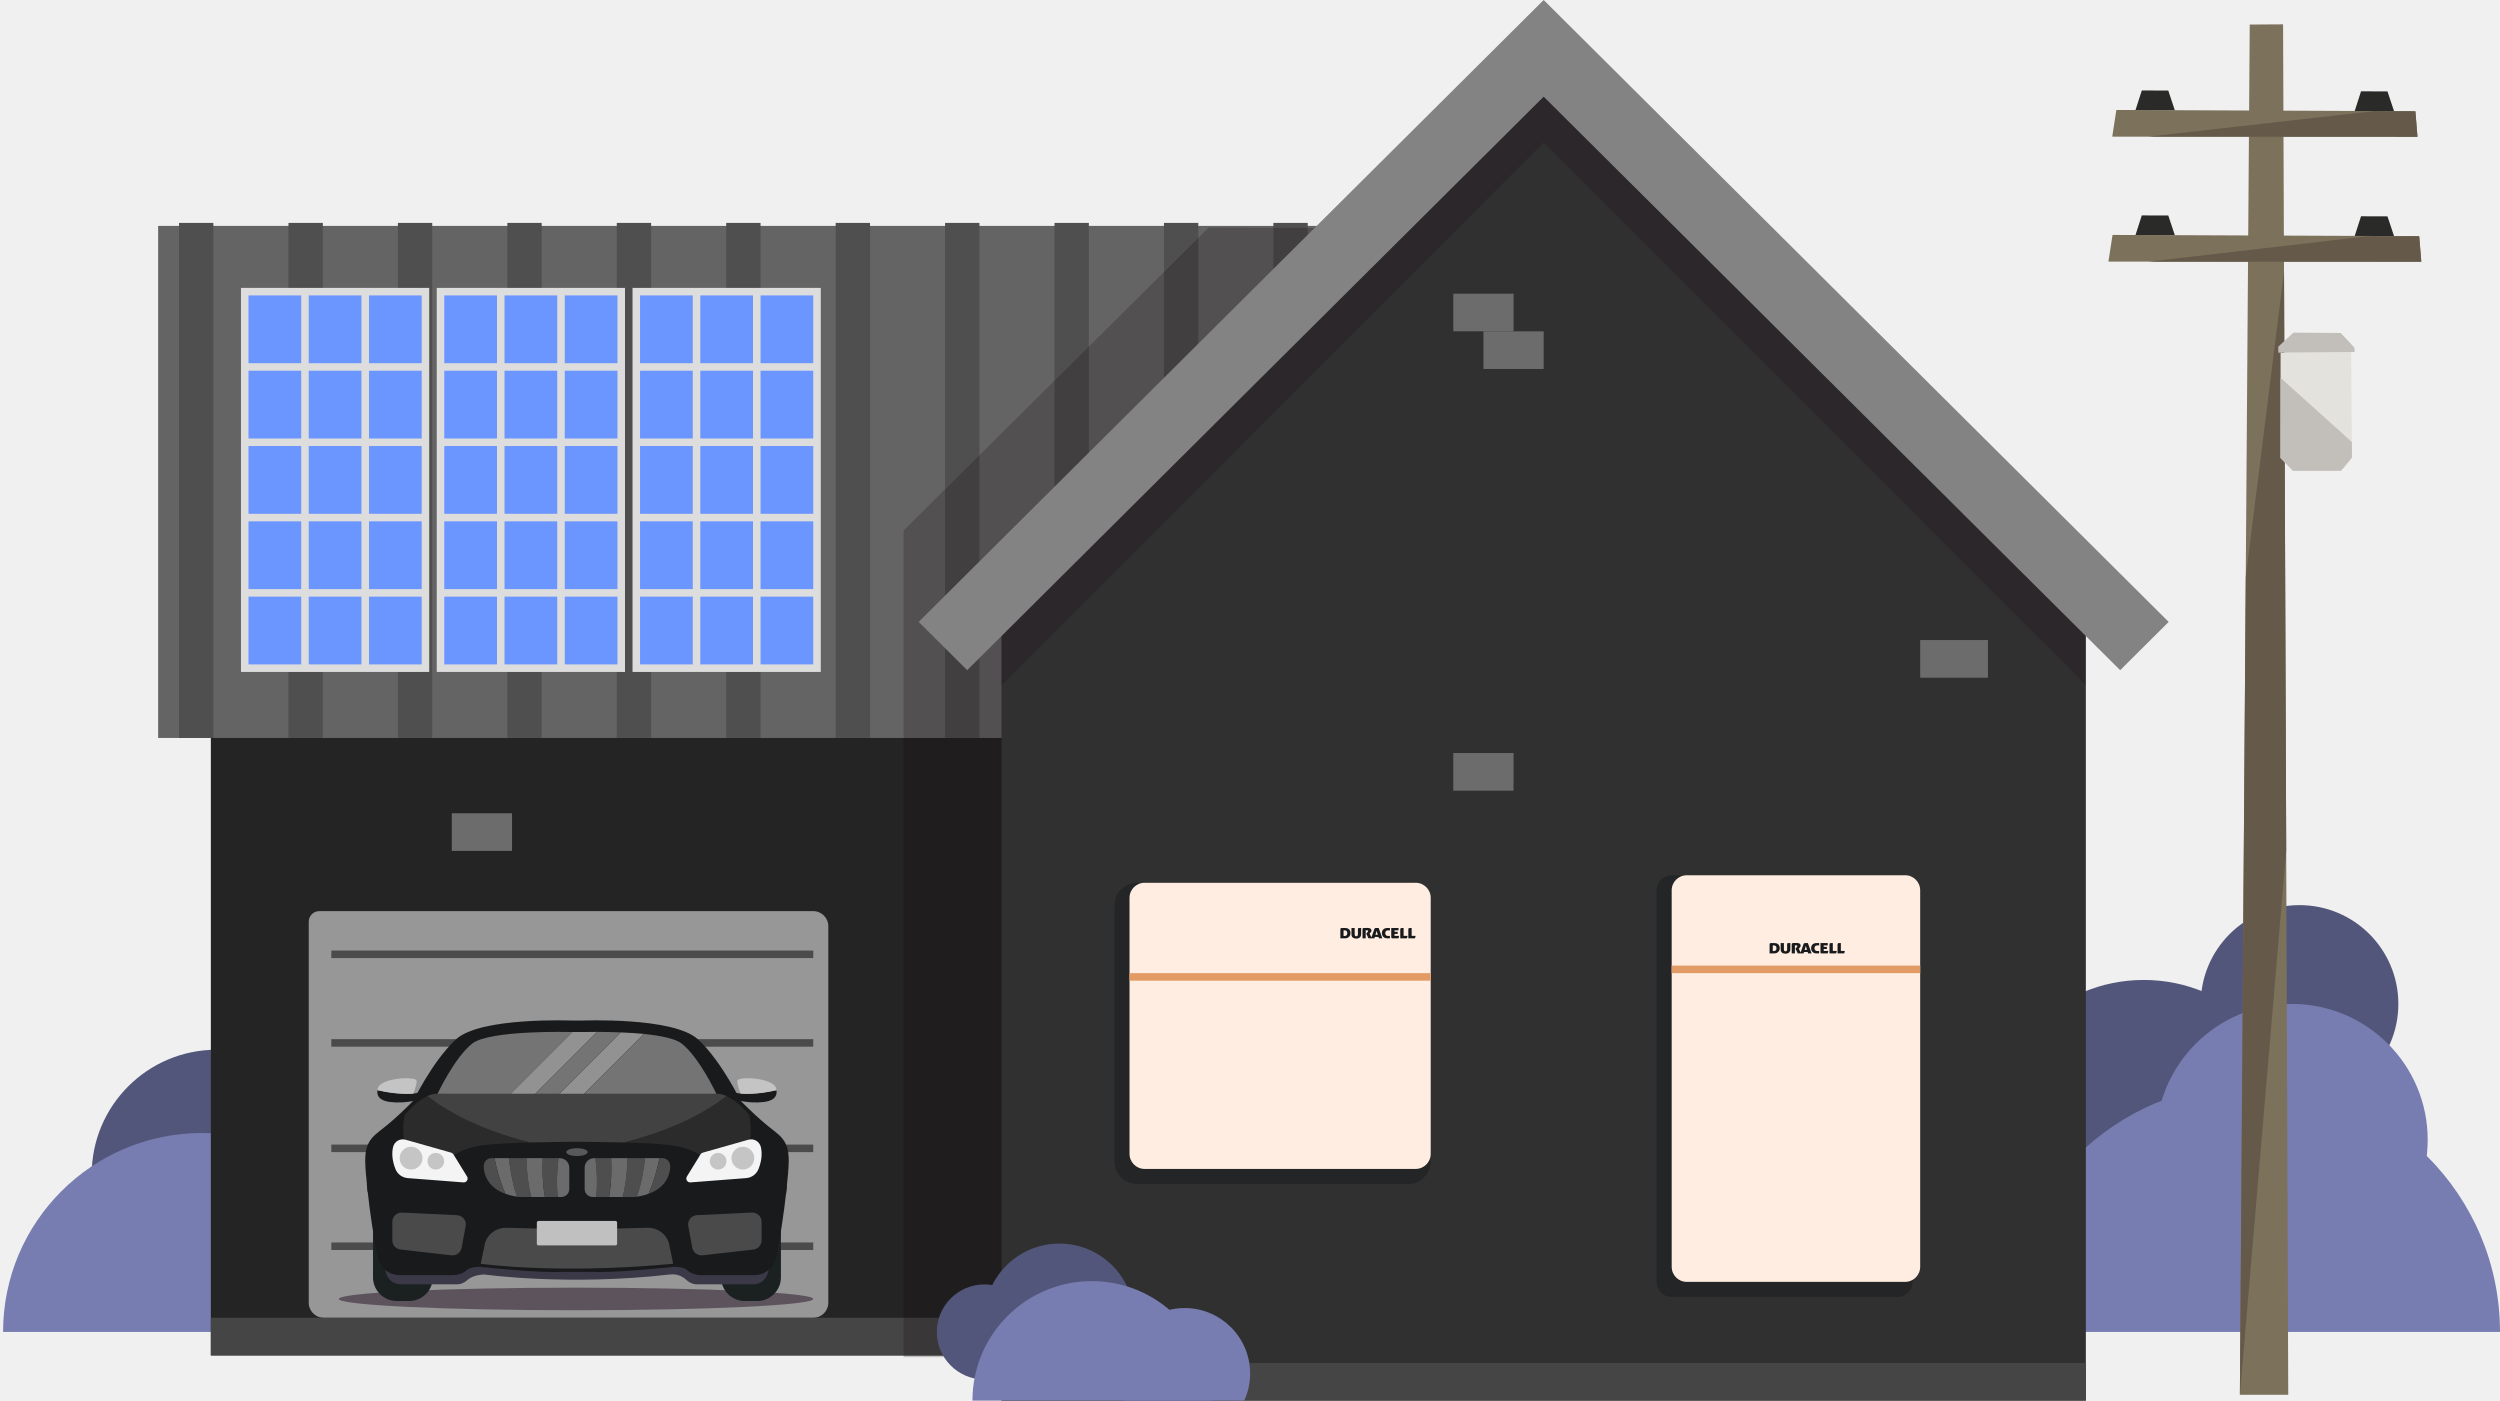
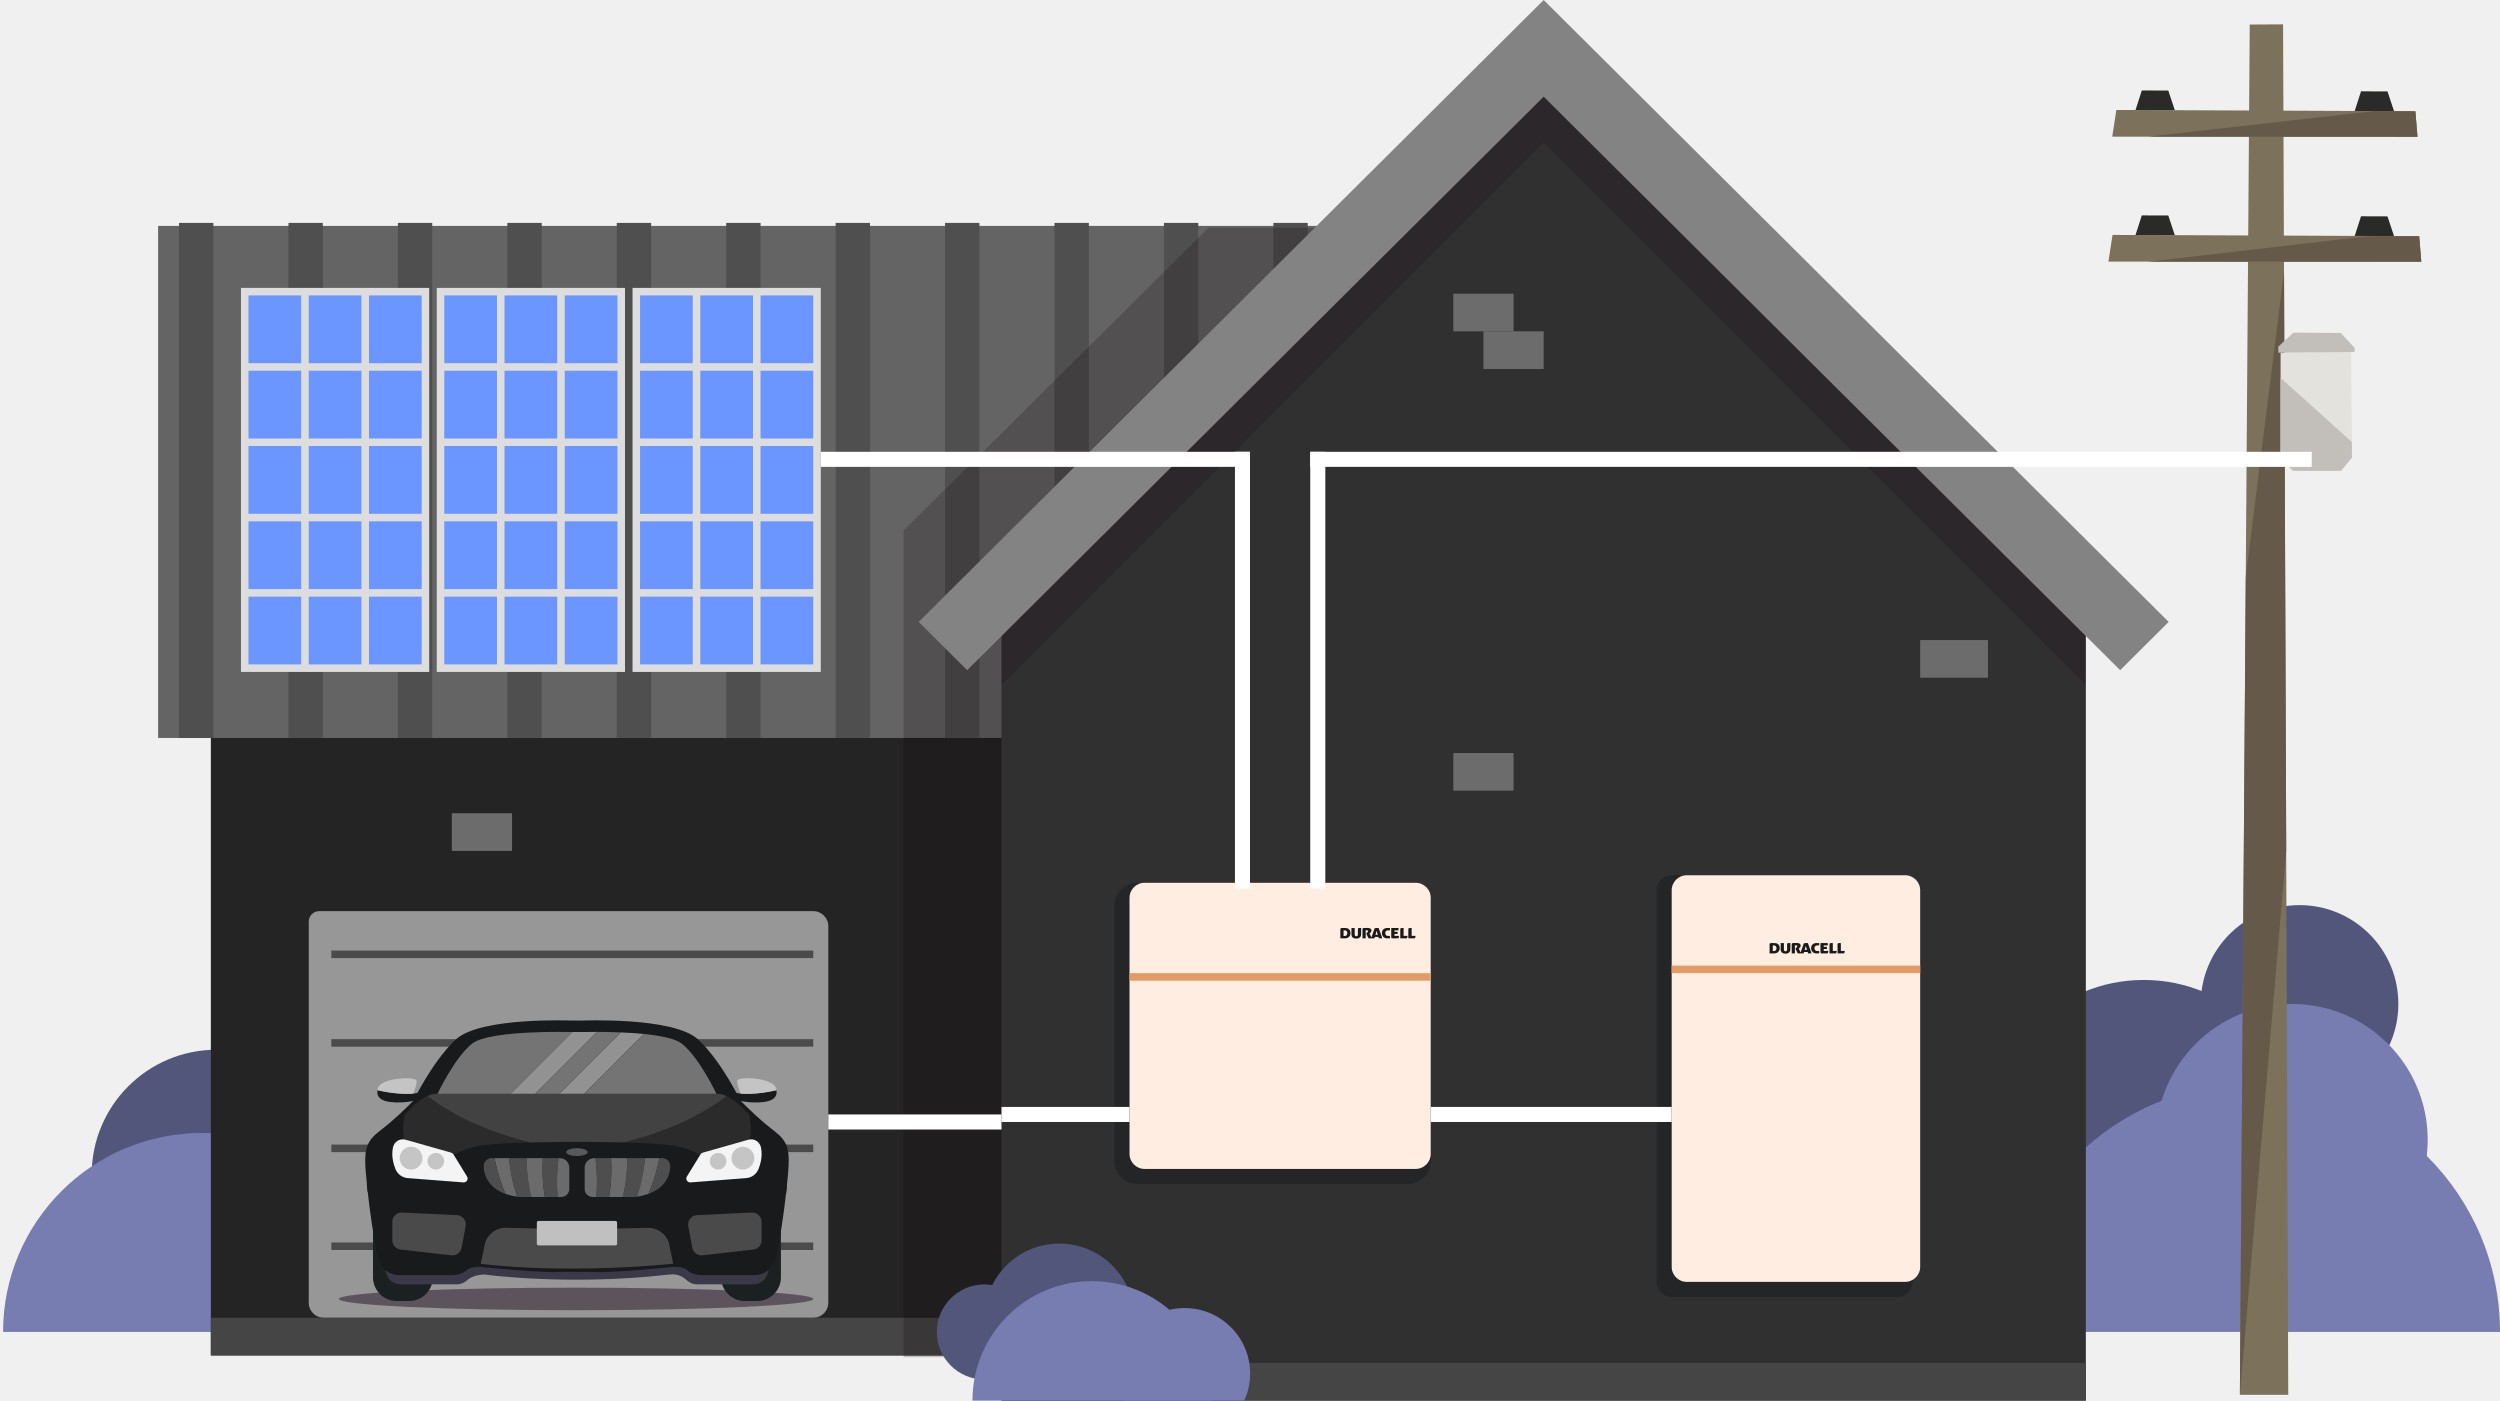
<svg xmlns="http://www.w3.org/2000/svg" width="332" height="186" viewBox="0 0 332 186" fill="none">
  <path d="M45.353 152.479C51.165 152.479 55.876 147.767 55.876 141.956C55.876 136.144 51.165 131.433 45.353 131.433C39.542 131.433 34.83 136.144 34.83 141.956C34.83 147.767 39.542 152.479 45.353 152.479Z" fill="#52567A" />
  <path d="M28.764 172.58C37.926 172.58 45.353 165.153 45.353 155.991C45.353 146.829 37.926 139.403 28.764 139.403C19.603 139.403 12.176 146.829 12.176 155.991C12.176 165.153 19.603 172.58 28.764 172.58Z" fill="#52567A" />
  <path d="M0.409 176.885C0.409 162.29 12.24 150.46 26.835 150.46C41.428 150.46 53.26 162.29 53.26 176.885" fill="#777CB1" />
  <path d="M44.531 170.894C52.522 170.894 59 164.416 59 156.425C59 148.434 52.522 141.956 44.531 141.956C36.54 141.956 30.062 148.434 30.062 156.425C30.062 164.416 36.54 170.894 44.531 170.894Z" fill="#777CB1" />
  <path d="M305.378 146.447C312.626 146.447 318.501 140.571 318.501 133.323C318.501 126.075 312.626 120.2 305.378 120.2C298.13 120.2 292.254 126.075 292.254 133.323C292.254 140.571 298.13 146.447 305.378 146.447Z" fill="#52567A" />
  <path d="M284.689 171.516C296.115 171.516 305.378 162.253 305.378 150.827C305.378 139.401 296.115 130.138 284.689 130.138C273.263 130.138 264 139.401 264 150.827C264 162.253 273.263 171.516 284.689 171.516Z" fill="#52567A" />
  <path d="M266.089 176.885C266.089 158.683 280.843 143.929 299.045 143.929C317.246 143.929 332 158.683 332 176.885" fill="#777CB1" />
  <path d="M304.352 169.413C314.318 169.413 322.397 161.334 322.397 151.368C322.397 141.402 314.318 133.323 304.352 133.323C294.386 133.323 286.307 141.402 286.307 151.368C286.307 161.334 294.386 169.413 304.352 169.413Z" fill="#777CB1" />
  <path d="M145 63H28V180H145V63Z" fill="#242424" />
  <path d="M42.395 121C41.624 121 41 121.624 41 122.395V173C41 174.105 41.895 175 43 175H106.629H108C109.105 175 110 174.105 110 173V123C110 121.895 109.105 121 108 121H42.395Z" fill="#979797" />
  <path d="M108 138H44V139H108V138Z" fill="#4B4B4B" />
  <path d="M108 126.233H44V127.233H108V126.233Z" fill="#4B4B4B" />
  <path d="M108 152H44V153H108V152Z" fill="#4B4B4B" />
  <path d="M108 165H44V166H108V165Z" fill="#4B4B4B" />
  <path d="M188 30H21V98H188V30Z" fill="#646464" />
  <path d="M172 175H28V180H172V175Z" fill="#454545" />
  <path d="M144.602 29.601H140.038V97.999H144.602V29.601Z" fill="#4F4F4F" />
  <path d="M159.134 29.601H154.571V97.999H159.134V29.601Z" fill="#4F4F4F" />
  <path d="M173.667 29.601H169.104V97.999H173.667V29.601Z" fill="#4F4F4F" />
  <path d="M130.068 29.601H125.505V97.999H130.068V29.601Z" fill="#4F4F4F" />
  <path d="M86.47 29.601H81.906V97.999H86.47V29.601Z" fill="#4F4F4F" />
  <path d="M101.003 29.601H96.44V97.999H101.003V29.601Z" fill="#4F4F4F" />
  <path d="M115.538 29.601H110.974V97.999H115.538V29.601Z" fill="#4F4F4F" />
  <path d="M71.937 29.601H67.374V97.999H71.937V29.601Z" fill="#4F4F4F" />
  <path d="M28.338 29.601H23.775V97.999H28.338V29.601Z" fill="#4F4F4F" />
  <path d="M42.871 29.601H38.308V97.999H42.871V29.601Z" fill="#4F4F4F" />
  <path d="M57.403 29.601H52.84V97.999H57.403V29.601Z" fill="#4F4F4F" />
  <path d="M68 108H60V113H68V108Z" fill="#6C6C6C" />
  <path d="M160.5 30.233L120 70.451V180.233H201V30.331L160.5 30.233Z" fill="#0F020C" fill-opacity="0.2" />
  <path d="M277 78.007V186H133V78.007L205.008 6L277 78.007Z" fill="#303030" />
  <path d="M277 78.088V90.985L205.008 18.928L133 91V78.088L205.008 6L277 78.088Z" fill="#1E0417" fill-opacity="0.19" />
  <path d="M288 82.589L284.778 85.794L281.557 89L205 12.838L128.443 89L125.222 85.794L122 82.589L205 0L288 82.589Z" fill="#838383" />
  <path d="M201 39H193V44H201V39Z" fill="#6C6C6C" />
  <path d="M205 44H197V49H205V44Z" fill="#6C6C6C" />
  <path d="M264 85H255V90H264V85Z" fill="#6C6C6C" />
  <path d="M201 100H193V105H201V100Z" fill="#6C6C6C" />
  <path d="M277 181H133V186H277V181Z" fill="#454545" />
  <path d="M130.726 183.199C134.213 183.199 137.04 180.372 137.04 176.885C137.04 173.398 134.213 170.571 130.726 170.571C127.239 170.571 124.413 173.398 124.413 176.885C124.413 180.372 127.239 183.199 130.726 183.199Z" fill="#52567A" />
  <path d="M140.68 185.057C146.178 185.057 150.634 180.601 150.634 175.103C150.634 169.605 146.178 165.148 140.68 165.148C135.182 165.148 130.725 169.605 130.725 175.103C130.725 180.601 135.182 185.057 140.68 185.057Z" fill="#52567A" />
  <path d="M160.843 186H129.142C129.142 177.238 136.229 170.134 144.992 170.134C153.755 170.134 160.843 177.238 160.843 186Z" fill="#777CB1" />
  <path d="M166.017 182.395C166.017 183.688 165.744 184.904 165.225 186H149.437C148.92 184.904 148.645 183.688 148.645 182.395C148.645 177.602 152.539 173.71 157.331 173.71C162.123 173.71 166.017 177.603 166.017 182.395Z" fill="#777CB1" />
  <ellipse cx="76.5" cy="172.5" rx="31.5" ry="1.5" fill="#160116" fill-opacity="0.45" />
  <path d="M54.343 172.775H52.676C50.95 172.775 49.536 171.36 49.536 169.635V157.244C49.536 157.122 49.634 157.025 49.755 157.025H57.263C57.384 157.025 57.482 157.122 57.482 157.244V169.635C57.481 171.36 56.068 172.775 54.343 172.775Z" fill="#1A2120" />
  <path d="M100.567 172.775H98.903C97.175 172.775 95.762 171.36 95.762 169.635V157.244C95.762 157.122 95.861 157.025 95.98 157.025H103.488C103.608 157.025 103.707 157.122 103.707 157.244V169.635C103.708 171.36 102.294 172.775 100.567 172.775Z" fill="#1A2120" />
  <path d="M102.385 167.69L101.942 169.146C101.685 169.989 100.909 170.562 100.032 170.562H92.586C92.101 170.562 91.628 170.393 91.269 170.067C90.88 169.713 90.157 169.109 88.936 169.25C75.487 170.81 64.305 169.25 64.305 169.25C63.077 169.292 62.359 169.714 61.971 170.067C61.614 170.393 61.139 170.562 60.655 170.562H53.21C52.332 170.562 51.557 169.989 51.3 169.146L50.855 167.69H102.385Z" fill="#3B3847" />
  <path d="M103.935 158.099C104.126 156.379 104.244 154.911 104.244 154.11C104.244 151.487 103.174 151.194 101.328 149.639C99.48 148.084 97.904 146.432 97.904 146.432C97.904 146.432 95.496 141.379 92.431 138.461C89.368 135.545 77.319 136.03 77.319 136.03H75.925C75.925 136.03 63.876 135.545 60.812 138.461C57.748 141.379 55.34 146.432 55.34 146.432C55.34 146.432 53.763 148.084 51.916 149.639C50.07 151.194 49 151.487 49 154.11C49 154.873 49.106 156.245 49.282 157.861C56.866 159.329 75.809 161.868 103.935 158.099Z" fill="#191A1C" stroke="#191A1C" stroke-miterlimit="10" />
  <path d="M49.282 157.861C49.602 160.804 50.147 164.558 50.69 166.951C50.938 168.054 51.916 168.838 53.044 168.838H60.138C60.71 168.838 61.276 168.65 61.699 168.265C61.954 168.032 62.458 167.802 63.437 167.733C63.581 167.723 63.724 167.724 63.866 167.741C65.088 167.868 71.904 168.566 74.599 168.405C74.644 168.403 74.691 168.401 74.738 168.401H78.502C78.549 168.401 78.595 168.403 78.642 168.405C81.337 168.566 88.151 167.868 89.373 167.741C89.517 167.725 89.66 167.723 89.802 167.733C90.783 167.802 91.285 168.031 91.541 168.265C91.964 168.65 92.531 168.838 93.103 168.838H100.196C101.327 168.838 102.301 168.055 102.551 166.951C103.08 164.622 103.612 161.004 103.933 158.099C75.809 161.868 56.866 159.329 49.282 157.861Z" fill="#191A1C" stroke="#191A1C" stroke-miterlimit="10" />
  <path d="M56.452 144.633C56.452 144.633 56.27 145.107 54.666 145.253C53.062 145.4 50.146 144.781 50.146 144.781C50.146 144.781 49.709 146.092 51.823 146.347C53.938 146.602 55.72 145.999 55.72 145.999L56.452 144.633Z" fill="#191A1C" />
  <path d="M50.146 144.78C50.146 144.78 49.853 143.539 53.281 143.211C53.281 143.211 55.251 143.065 55.324 143.539C55.395 144.014 54.884 145.23 54.884 145.23C54.884 145.23 52.662 145.435 50.146 144.78Z" fill="#C4C4C4" />
  <path d="M96.792 144.633C96.792 144.633 96.974 145.107 98.578 145.253C100.182 145.4 103.097 144.781 103.097 144.781C103.097 144.781 103.534 146.092 101.421 146.347C99.307 146.602 97.525 145.999 97.525 145.999L96.792 144.633Z" fill="#191A1C" />
  <path d="M103.097 144.78C103.097 144.78 103.39 143.539 99.963 143.211C99.963 143.211 97.994 143.065 97.922 143.539C97.848 144.014 98.362 145.23 98.362 145.23C98.362 145.23 100.581 145.435 103.097 144.78Z" fill="#C4C4C4" />
  <path d="M67.574 153.803C67.708 155.066 68.01 157.045 68.669 158.919C68.766 158.934 68.864 158.947 68.964 158.959H70.554C70.066 157.056 69.936 155.079 69.911 153.803H67.574Z" fill="#4E4E4E" />
  <path d="M65.667 153.803C65.904 154.967 66.356 156.796 67.122 158.543C67.571 158.703 68.083 158.833 68.669 158.92C68.01 157.045 67.707 155.065 67.574 153.803H65.667Z" fill="#6B6B6B" />
  <path d="M65.226 153.803C65.226 153.803 64.047 153.828 64.265 155.318C64.438 156.496 65.155 157.834 67.122 158.541C66.357 156.794 65.904 154.967 65.667 153.803H65.226Z" fill="#4E4E4E" />
  <path d="M72.09 153.803H69.911C69.936 155.079 70.066 157.056 70.554 158.959H72.362C72.015 157.043 72.024 155.079 72.09 153.803Z" fill="#6B6B6B" />
  <path d="M74.171 153.803H72.09C72.024 155.079 72.016 157.043 72.362 158.959H74.073C73.863 157.028 74.014 155.073 74.171 153.803Z" fill="#4E4E4E" />
  <path d="M74.336 153.803H74.171C74.014 155.074 73.863 157.028 74.073 158.959H74.544C75.129 158.959 75.601 158.485 75.601 157.902V155.068C75.601 154.369 75.035 153.803 74.336 153.803Z" fill="#6B6B6B" />
  <path d="M85.67 153.803C85.534 155.066 85.231 157.045 84.573 158.919C84.477 158.934 84.378 158.947 84.278 158.959H82.689C83.176 157.056 83.308 155.079 83.332 153.803H85.67Z" fill="#4E4E4E" />
  <path d="M87.576 153.803C87.34 154.967 86.887 156.796 86.12 158.543C85.672 158.703 85.16 158.833 84.573 158.92C85.231 157.045 85.534 155.065 85.67 153.803H87.576Z" fill="#6B6B6B" />
  <path d="M88.017 153.803C88.017 153.803 89.198 153.828 88.978 155.318C88.806 156.496 88.087 157.834 86.12 158.541C86.886 156.794 87.34 154.967 87.576 153.803H88.017Z" fill="#4E4E4E" />
  <path d="M81.154 153.803H83.333C83.308 155.079 83.177 157.056 82.69 158.959H80.882C81.228 157.043 81.219 155.079 81.154 153.803Z" fill="#6B6B6B" />
  <path d="M79.072 153.803H81.153C81.219 155.079 81.227 157.043 80.881 158.959H79.17C79.379 157.028 79.229 155.073 79.072 153.803Z" fill="#4E4E4E" />
  <path d="M78.908 153.803H79.072C79.229 155.074 79.379 157.028 79.171 158.959H78.7C78.114 158.959 77.642 158.485 77.642 157.902V155.068C77.642 154.369 78.21 153.803 78.908 153.803Z" fill="#6B6B6B" />
  <path d="M52.1 162.264V164.711C52.1 165.339 52.571 165.868 53.198 165.938L59.95 166.706C60.594 166.779 61.185 166.341 61.304 165.703L61.839 162.837C61.979 162.098 61.432 161.411 60.682 161.373L53.396 161.029C52.69 160.996 52.1 161.557 52.1 162.264Z" fill="#4A4A4A" />
  <path d="M101.143 162.264V164.711C101.143 165.339 100.671 165.868 100.047 165.938L93.294 166.706C92.65 166.779 92.059 166.341 91.938 165.703L91.403 162.837C91.265 162.098 91.812 161.411 92.561 161.373L99.849 161.029C100.553 160.996 101.143 161.557 101.143 162.264Z" fill="#4A4A4A" />
  <path d="M89.401 167.828L88.807 164.984C88.4 163.822 87.302 163.044 86.071 163.044L77.956 163.247H75.287L67.173 163.044C65.939 163.044 64.843 163.823 64.434 164.984L63.842 167.828C63.842 167.828 73.916 169.274 89.401 167.828Z" fill="#4A4A4A" />
  <path d="M81.733 165.387H71.51C71.389 165.387 71.29 165.289 71.29 165.167V162.363C71.29 162.242 71.389 162.144 71.51 162.144H81.733C81.854 162.144 81.952 162.242 81.952 162.363V165.167C81.952 165.289 81.853 165.387 81.733 165.387Z" fill="#C0C0C0" />
  <path d="M76.621 153.519C77.41 153.519 78.049 153.287 78.049 153.001C78.049 152.714 77.41 152.482 76.621 152.482C75.833 152.482 75.194 152.714 75.194 153.001C75.194 153.287 75.833 153.519 76.621 153.519Z" fill="#595959" />
  <path d="M53.749 148.047C53.749 148.047 53.106 150.975 54.054 152.069L59.74 153.803C59.74 153.803 60.961 152.505 64.287 152.069C65.661 151.888 68.06 151.782 70.403 151.72C63.502 149.987 59.229 147.489 56.757 145.555C56.041 145.888 55.019 146.586 53.749 148.047Z" fill="#2B2B2B" />
  <path d="M99.494 148.047C98.224 146.586 97.202 145.888 96.486 145.555C94.016 147.489 89.743 149.987 82.842 151.72C85.178 151.782 87.578 151.888 88.956 152.069C92.283 152.507 93.503 153.803 93.503 153.803L99.189 152.069C100.137 150.976 99.494 148.047 99.494 148.047Z" fill="#2B2B2B" />
  <path d="M95.317 145.259H76.289H74.222H57.928C57.928 145.259 57.513 145.205 56.759 145.555C59.231 147.488 63.503 149.988 70.405 151.719C73.135 151.648 75.79 151.634 76.659 151.632C77.519 151.635 80.139 151.648 82.843 151.719C89.745 149.986 94.017 147.488 96.488 145.555C95.731 145.205 95.317 145.259 95.317 145.259Z" fill="#424242" />
  <path d="M62.025 156.242L60.214 153.297C60.146 153.189 60.04 153.108 59.917 153.072L53.872 151.357C53.114 151.142 52.358 151.595 52.191 152.365C52.038 153.067 52.034 154.044 52.52 155.257C52.789 155.933 53.421 156.396 54.15 156.453C55.997 156.596 59.75 156.884 61.546 157.023C61.966 157.054 62.244 156.598 62.025 156.242Z" fill="#F4F4F4" />
  <path d="M54.589 155.319C55.426 155.319 56.104 154.64 56.104 153.803C56.104 152.967 55.426 152.288 54.589 152.288C53.752 152.288 53.074 152.967 53.074 153.803C53.074 154.64 53.752 155.319 54.589 155.319Z" fill="#C5C5C5" />
  <path d="M57.878 155.318C58.489 155.318 58.984 154.822 58.984 154.211C58.984 153.6 58.489 153.105 57.878 153.105C57.267 153.105 56.771 153.6 56.771 154.211C56.771 154.822 57.267 155.318 57.878 155.318Z" fill="#C5C5C5" />
  <path d="M91.219 156.242L93.029 153.297C93.097 153.189 93.201 153.108 93.328 153.072L99.373 151.357C100.131 151.142 100.886 151.595 101.052 152.365C101.206 153.067 101.209 154.044 100.724 155.257C100.452 155.933 99.819 156.396 99.093 156.453C97.243 156.596 93.493 156.884 91.695 157.023C91.276 157.054 90.998 156.598 91.219 156.242Z" fill="#F4F4F4" />
  <path d="M98.654 155.319C99.491 155.319 100.17 154.64 100.17 153.803C100.17 152.967 99.491 152.288 98.654 152.288C97.818 152.288 97.139 152.967 97.139 153.803C97.139 154.64 97.818 155.319 98.654 155.319Z" fill="#C5C5C5" />
  <path d="M95.367 155.318C95.978 155.318 96.474 154.822 96.474 154.211C96.474 153.6 95.978 153.105 95.367 153.105C94.756 153.105 94.26 153.6 94.26 154.211C94.26 154.822 94.756 155.318 95.367 155.318Z" fill="#C5C5C5" />
  <path d="M75.779 137.05C75.779 137.05 65.057 136.759 62.717 138.582C60.379 140.406 58.105 145.259 58.105 145.259H67.812L76.02 137.05H75.779Z" fill="#747474" />
  <path d="M77.462 137.05H76.02L67.811 145.259H71.079L79.306 137.034C78.191 137.032 77.462 137.05 77.462 137.05Z" fill="#929292" />
  <path d="M85.507 137.311C84.495 137.21 83.443 137.144 82.446 137.102L74.288 145.26H77.558L85.507 137.311Z" fill="#929292" />
  <path d="M79.306 137.035L71.081 145.26H74.287L82.445 137.102C81.27 137.054 80.172 137.038 79.306 137.035Z" fill="#747474" />
  <path d="M95.137 145.259C95.137 145.259 92.863 140.406 90.525 138.582C89.666 137.914 87.678 137.529 85.507 137.311L77.557 145.26L95.137 145.259Z" fill="#747474" />
  <path d="M187 117.233H151C149.343 117.233 148 118.576 148 120.233V154.233C148 155.89 149.343 157.233 151 157.233H187C188.657 157.233 190 155.89 190 154.233V120.233C190 118.576 188.657 117.233 187 117.233Z" fill="#191A1C" fill-opacity="0.5" />
  <path d="M188 117.233H152C150.895 117.233 150 118.129 150 119.233V153.233C150 154.338 150.895 155.233 152 155.233H188C189.105 155.233 190 154.338 190 153.233V119.233C190 118.129 189.105 117.233 188 117.233Z" fill="#FFEDE1" />
  <rect x="150" y="129.233" width="40" height="1" fill="#E39B65" />
  <path d="M185.19 124.284H185.811L185.72 124.614H184.912C184.802 124.614 184.758 124.562 184.758 124.434V123.235H185.724V123.548H185.19V123.747H185.607L185.607 124.029H185.19V124.284" fill="#191A1C" />
  <path d="M180.331 124.098C180.331 124.22 180.267 124.335 180.119 124.335C179.969 124.335 179.903 124.227 179.902 124.098V123.236H179.474L179.474 124.097C179.475 124.453 179.721 124.647 180.111 124.647C180.512 124.647 180.761 124.438 180.759 124.051V123.236C180.759 123.236 180.515 123.235 180.49 123.235C180.371 123.235 180.33 123.307 180.33 123.416V123.497L180.331 124.098Z" fill="#191A1C" />
  <path d="M178.917 123.916C178.916 123.655 178.777 123.548 178.532 123.548H178.426L178.424 124.304H178.536C178.816 124.302 178.918 124.154 178.917 123.916ZM179.346 123.912C179.347 124.344 179.042 124.614 178.596 124.614H178V123.425C178 123.311 178.053 123.238 178.197 123.238H178.657C178.971 123.238 179.343 123.393 179.346 123.912Z" fill="#191A1C" />
  <path d="M182.975 124.145L182.812 123.612L182.656 124.145H182.975ZM180.939 123.416C180.939 123.302 181.005 123.235 181.134 123.235C181.159 123.235 181.668 123.233 181.668 123.233C181.958 123.233 182.134 123.371 182.134 123.572C182.135 123.655 182.094 123.754 182.025 123.828L181.874 123.99L182.13 124.489L182.503 123.397C182.503 123.397 182.531 123.238 182.722 123.238H183.088L183.577 124.613H183.118L183.06 124.423H182.576L182.52 124.613H182.195H182.195H181.741L181.436 123.99C181.436 123.99 181.528 123.881 181.61 123.788C181.658 123.734 181.689 123.693 181.689 123.646C181.689 123.582 181.635 123.54 181.553 123.54H181.364V124.614H180.94L180.939 123.416Z" fill="#191A1C" />
  <path d="M185.958 124.614H186.838L186.932 124.28H186.397L186.397 123.238C186.397 123.238 186.186 123.235 186.16 123.235C186.022 123.235 185.957 123.307 185.957 123.42L185.958 124.614Z" fill="#191A1C" />
  <path d="M187.026 124.614H187.906L188 124.28H187.466L187.465 123.238C187.465 123.238 187.254 123.235 187.229 123.235C187.09 123.235 187.026 123.307 187.026 123.42L187.026 124.614Z" fill="#191A1C" />
  <path d="M184.237 124.614H184.584L184.583 124.29H184.337C184.23 124.29 184.152 124.286 184.065 124.199C184.006 124.139 183.961 124.054 183.96 123.919C183.959 123.822 183.989 123.726 184.053 123.653C184.121 123.574 184.201 123.553 184.316 123.553H184.586L184.584 123.238H184.215C184.125 123.238 183.989 123.247 183.842 123.324C183.615 123.445 183.514 123.673 183.515 123.916C183.516 124.15 183.614 124.318 183.704 124.413C183.887 124.609 184.128 124.614 184.237 124.614Z" fill="#191A1C" />
  <path d="M252 116.233H222C220.895 116.233 220 117.129 220 118.233V170.233C220 171.338 220.895 172.233 222 172.233H252C253.105 172.233 254 171.338 254 170.233V118.233C254 117.129 253.105 116.233 252 116.233Z" fill="#191A1C" fill-opacity="0.5" />
  <path d="M253 116.233H224C222.895 116.233 222 117.129 222 118.233V168.233C222 169.338 222.895 170.233 224 170.233H253C254.105 170.233 255 169.338 255 168.233V118.233C255 117.129 254.105 116.233 253 116.233Z" fill="#FFEDE1" />
  <rect x="222" y="128.233" width="33" height="1" fill="#E39B65" />
  <path d="M242.19 126.284H242.811L242.72 126.614H241.912C241.802 126.614 241.758 126.562 241.758 126.434V125.235H242.724V125.548H242.19V125.747H242.607L242.607 126.029H242.19V126.284" fill="#191A1C" />
  <path d="M237.331 126.098C237.331 126.22 237.267 126.335 237.119 126.335C236.969 126.335 236.903 126.227 236.902 126.098V125.236H236.474L236.474 126.097C236.475 126.453 236.721 126.647 237.111 126.647C237.512 126.647 237.761 126.438 237.759 126.051V125.236C237.759 125.236 237.515 125.235 237.49 125.235C237.371 125.235 237.33 125.307 237.33 125.416V125.497L237.331 126.098Z" fill="#191A1C" />
  <path d="M235.917 125.916C235.916 125.655 235.777 125.548 235.532 125.548H235.426L235.424 126.304H235.536C235.816 126.302 235.918 126.154 235.917 125.916ZM236.346 125.912C236.347 126.344 236.042 126.614 235.596 126.614H235V125.425C235 125.311 235.053 125.238 235.197 125.238H235.657C235.971 125.238 236.343 125.393 236.346 125.912Z" fill="#191A1C" />
  <path d="M239.975 126.145L239.812 125.612L239.656 126.145H239.975ZM237.939 125.416C237.939 125.302 238.005 125.235 238.134 125.235C238.159 125.235 238.668 125.233 238.668 125.233C238.958 125.233 239.134 125.371 239.134 125.572C239.135 125.655 239.094 125.754 239.025 125.828L238.874 125.99L239.13 126.489L239.503 125.397C239.503 125.397 239.531 125.238 239.722 125.238H240.088L240.577 126.613H240.118L240.06 126.423H239.576L239.52 126.613H239.195H239.195H238.741L238.436 125.99C238.436 125.99 238.528 125.881 238.61 125.788C238.658 125.734 238.689 125.693 238.689 125.646C238.689 125.582 238.635 125.54 238.553 125.54H238.364V126.614H237.94L237.939 125.416Z" fill="#191A1C" />
  <path d="M242.958 126.614H243.838L243.932 126.28H243.397L243.397 125.238C243.397 125.238 243.186 125.235 243.16 125.235C243.022 125.235 242.957 125.307 242.957 125.42L242.958 126.614Z" fill="#191A1C" />
  <path d="M244.026 126.614H244.906L245 126.28H244.466L244.465 125.238C244.465 125.238 244.254 125.235 244.229 125.235C244.09 125.235 244.026 125.307 244.026 125.42L244.026 126.614Z" fill="#191A1C" />
  <path d="M241.237 126.614H241.584L241.583 126.29H241.337C241.23 126.29 241.152 126.286 241.065 126.199C241.006 126.139 240.961 126.054 240.96 125.919C240.959 125.822 240.989 125.726 241.053 125.653C241.121 125.574 241.201 125.553 241.316 125.553H241.586L241.584 125.238H241.215C241.125 125.238 240.989 125.247 240.842 125.324C240.615 125.445 240.514 125.673 240.515 125.916C240.516 126.15 240.614 126.318 240.704 126.413C240.887 126.609 241.128 126.614 241.237 126.614Z" fill="#191A1C" />
  <rect x="32" y="38.233" width="25" height="51" fill="#DDDDDD" />
  <rect x="33" y="39.233" width="7" height="9" fill="#6B95FF" />
  <rect x="33" y="49.233" width="7" height="9" fill="#6B95FF" />
  <rect x="33" y="59.233" width="7" height="9" fill="#6B95FF" />
  <rect x="33" y="69.233" width="7" height="9" fill="#6B95FF" />
  <rect x="33" y="79.233" width="7" height="9" fill="#6B95FF" />
  <rect x="41" y="39.233" width="7" height="9" fill="#6B95FF" />
  <rect x="41" y="49.233" width="7" height="9" fill="#6B95FF" />
  <rect x="41" y="59.233" width="7" height="9" fill="#6B95FF" />
  <rect x="41" y="69.233" width="7" height="9" fill="#6B95FF" />
  <rect x="41" y="79.233" width="7" height="9" fill="#6B95FF" />
  <rect x="49" y="39.233" width="7" height="9" fill="#6B95FF" />
  <rect x="49" y="49.233" width="7" height="9" fill="#6B95FF" />
  <rect x="49" y="59.233" width="7" height="9" fill="#6B95FF" />
  <rect x="49" y="69.233" width="7" height="9" fill="#6B95FF" />
  <rect x="49" y="79.233" width="7" height="9" fill="#6B95FF" />
  <rect x="58" y="38.233" width="25" height="51" fill="#DDDDDD" />
  <rect x="59" y="39.233" width="7" height="9" fill="#6B95FF" />
  <rect x="59" y="49.233" width="7" height="9" fill="#6B95FF" />
  <rect x="59" y="59.233" width="7" height="9" fill="#6B95FF" />
  <rect x="59" y="69.233" width="7" height="9" fill="#6B95FF" />
  <rect x="59" y="79.233" width="7" height="9" fill="#6B95FF" />
  <rect x="67" y="39.233" width="7" height="9" fill="#6B95FF" />
  <rect x="67" y="49.233" width="7" height="9" fill="#6B95FF" />
  <rect x="67" y="59.233" width="7" height="9" fill="#6B95FF" />
  <rect x="67" y="69.233" width="7" height="9" fill="#6B95FF" />
  <rect x="67" y="79.233" width="7" height="9" fill="#6B95FF" />
  <rect x="75" y="39.233" width="7" height="9" fill="#6B95FF" />
  <rect x="75" y="49.233" width="7" height="9" fill="#6B95FF" />
  <rect x="75" y="59.233" width="7" height="9" fill="#6B95FF" />
  <rect x="75" y="69.233" width="7" height="9" fill="#6B95FF" />
  <rect x="75" y="79.233" width="7" height="9" fill="#6B95FF" />
  <rect x="84" y="38.233" width="25" height="51" fill="#DDDDDD" />
  <rect x="85" y="39.233" width="7" height="9" fill="#6B95FF" />
  <rect x="85" y="49.233" width="7" height="9" fill="#6B95FF" />
  <rect x="85" y="59.233" width="7" height="9" fill="#6B95FF" />
  <rect x="85" y="69.233" width="7" height="9" fill="#6B95FF" />
  <rect x="85" y="79.233" width="7" height="9" fill="#6B95FF" />
  <rect x="93" y="39.233" width="7" height="9" fill="#6B95FF" />
  <rect x="93" y="49.233" width="7" height="9" fill="#6B95FF" />
  <rect x="93" y="59.233" width="7" height="9" fill="#6B95FF" />
  <rect x="93" y="69.233" width="7" height="9" fill="#6B95FF" />
  <rect x="93" y="79.233" width="7" height="9" fill="#6B95FF" />
  <rect x="101" y="39.233" width="7" height="9" fill="#6B95FF" />
  <rect x="101" y="49.233" width="7" height="9" fill="#6B95FF" />
  <rect x="101" y="59.233" width="7" height="9" fill="#6B95FF" />
  <rect x="101" y="69.233" width="7" height="9" fill="#6B95FF" />
  <rect x="101" y="79.233" width="7" height="9" fill="#6B95FF" />
  <path d="M298.765 3.26L297.455 185.233H303.881L303.192 3.233L298.765 3.26Z" fill="#7C715B" />
  <path d="M298.24 76.605L297.458 185.233L303.61 112.918L303.319 36.07L298.24 76.605Z" fill="#65594A" />
  <path d="M287.947 12.025L288.825 14.665L283.577 14.675L284.431 12.013L287.947 12.025Z" fill="#2A2A29" />
  <path d="M317.058 12.14L317.936 14.78L312.689 14.79L313.543 12.129L317.058 12.14Z" fill="#2A2A29" />
  <path d="M281.052 14.606L280.507 18.145L321.041 18.164L320.764 14.774L281.052 14.606Z" fill="#7C715B" />
  <path d="M315.311 14.751L320.762 14.774L321.04 18.164L285.268 18.147" fill="#65594A" />
  <path d="M287.947 28.618L288.825 31.258L283.577 31.268L284.431 28.607L287.947 28.618Z" fill="#2A2A29" />
  <path d="M317.058 28.734L317.936 31.373L312.689 31.384L313.543 28.722L317.058 28.734Z" fill="#2A2A29" />
  <path d="M280.544 31.199L280 34.738L321.549 34.757L321.271 31.367L280.544 31.199Z" fill="#7C715B" />
  <path d="M314.318 31.383L321.27 31.367L321.548 34.757H285.268" fill="#65594A" />
  <path fill-rule="evenodd" clip-rule="evenodd" d="M302.855 60.824L302.863 46.834L312.233 46.753L312.343 60.772L310.888 62.522H304.498L302.855 60.824Z" fill="#E4E2DC" />
  <path fill-rule="evenodd" clip-rule="evenodd" d="M304.564 44.176L302.558 46.037V46.834L312.688 46.749L312.682 46.184L310.848 44.219L304.564 44.176Z" fill="#C2BEBA" />
  <path fill-rule="evenodd" clip-rule="evenodd" d="M302.861 50.183L312.322 58.694L312.343 60.772L310.887 62.522H304.498L302.855 60.824L302.861 50.183Z" fill="#C2BEBA" />
+   <rect x="133" y="147" width="17" height="2" fill="white" />
+   <rect x="110" y="148" width="23" height="2" fill="white" />
+   <rect x="190" y="147" width="32" height="2" fill="white" />
+   <rect x="176" y="60" width="58" height="2" transform="rotate(90 176 60)" fill="white" />
+   <rect x="307" y="62" width="133" height="2" transform="rotate(-180 307 62)" fill="white" />
+   <rect x="166" y="60" width="58" height="2" transform="rotate(90 166 60)" fill="white" />
+   <rect x="166" y="62" width="57" height="2" transform="rotate(-180 166 62)" fill="white" />
</svg>
